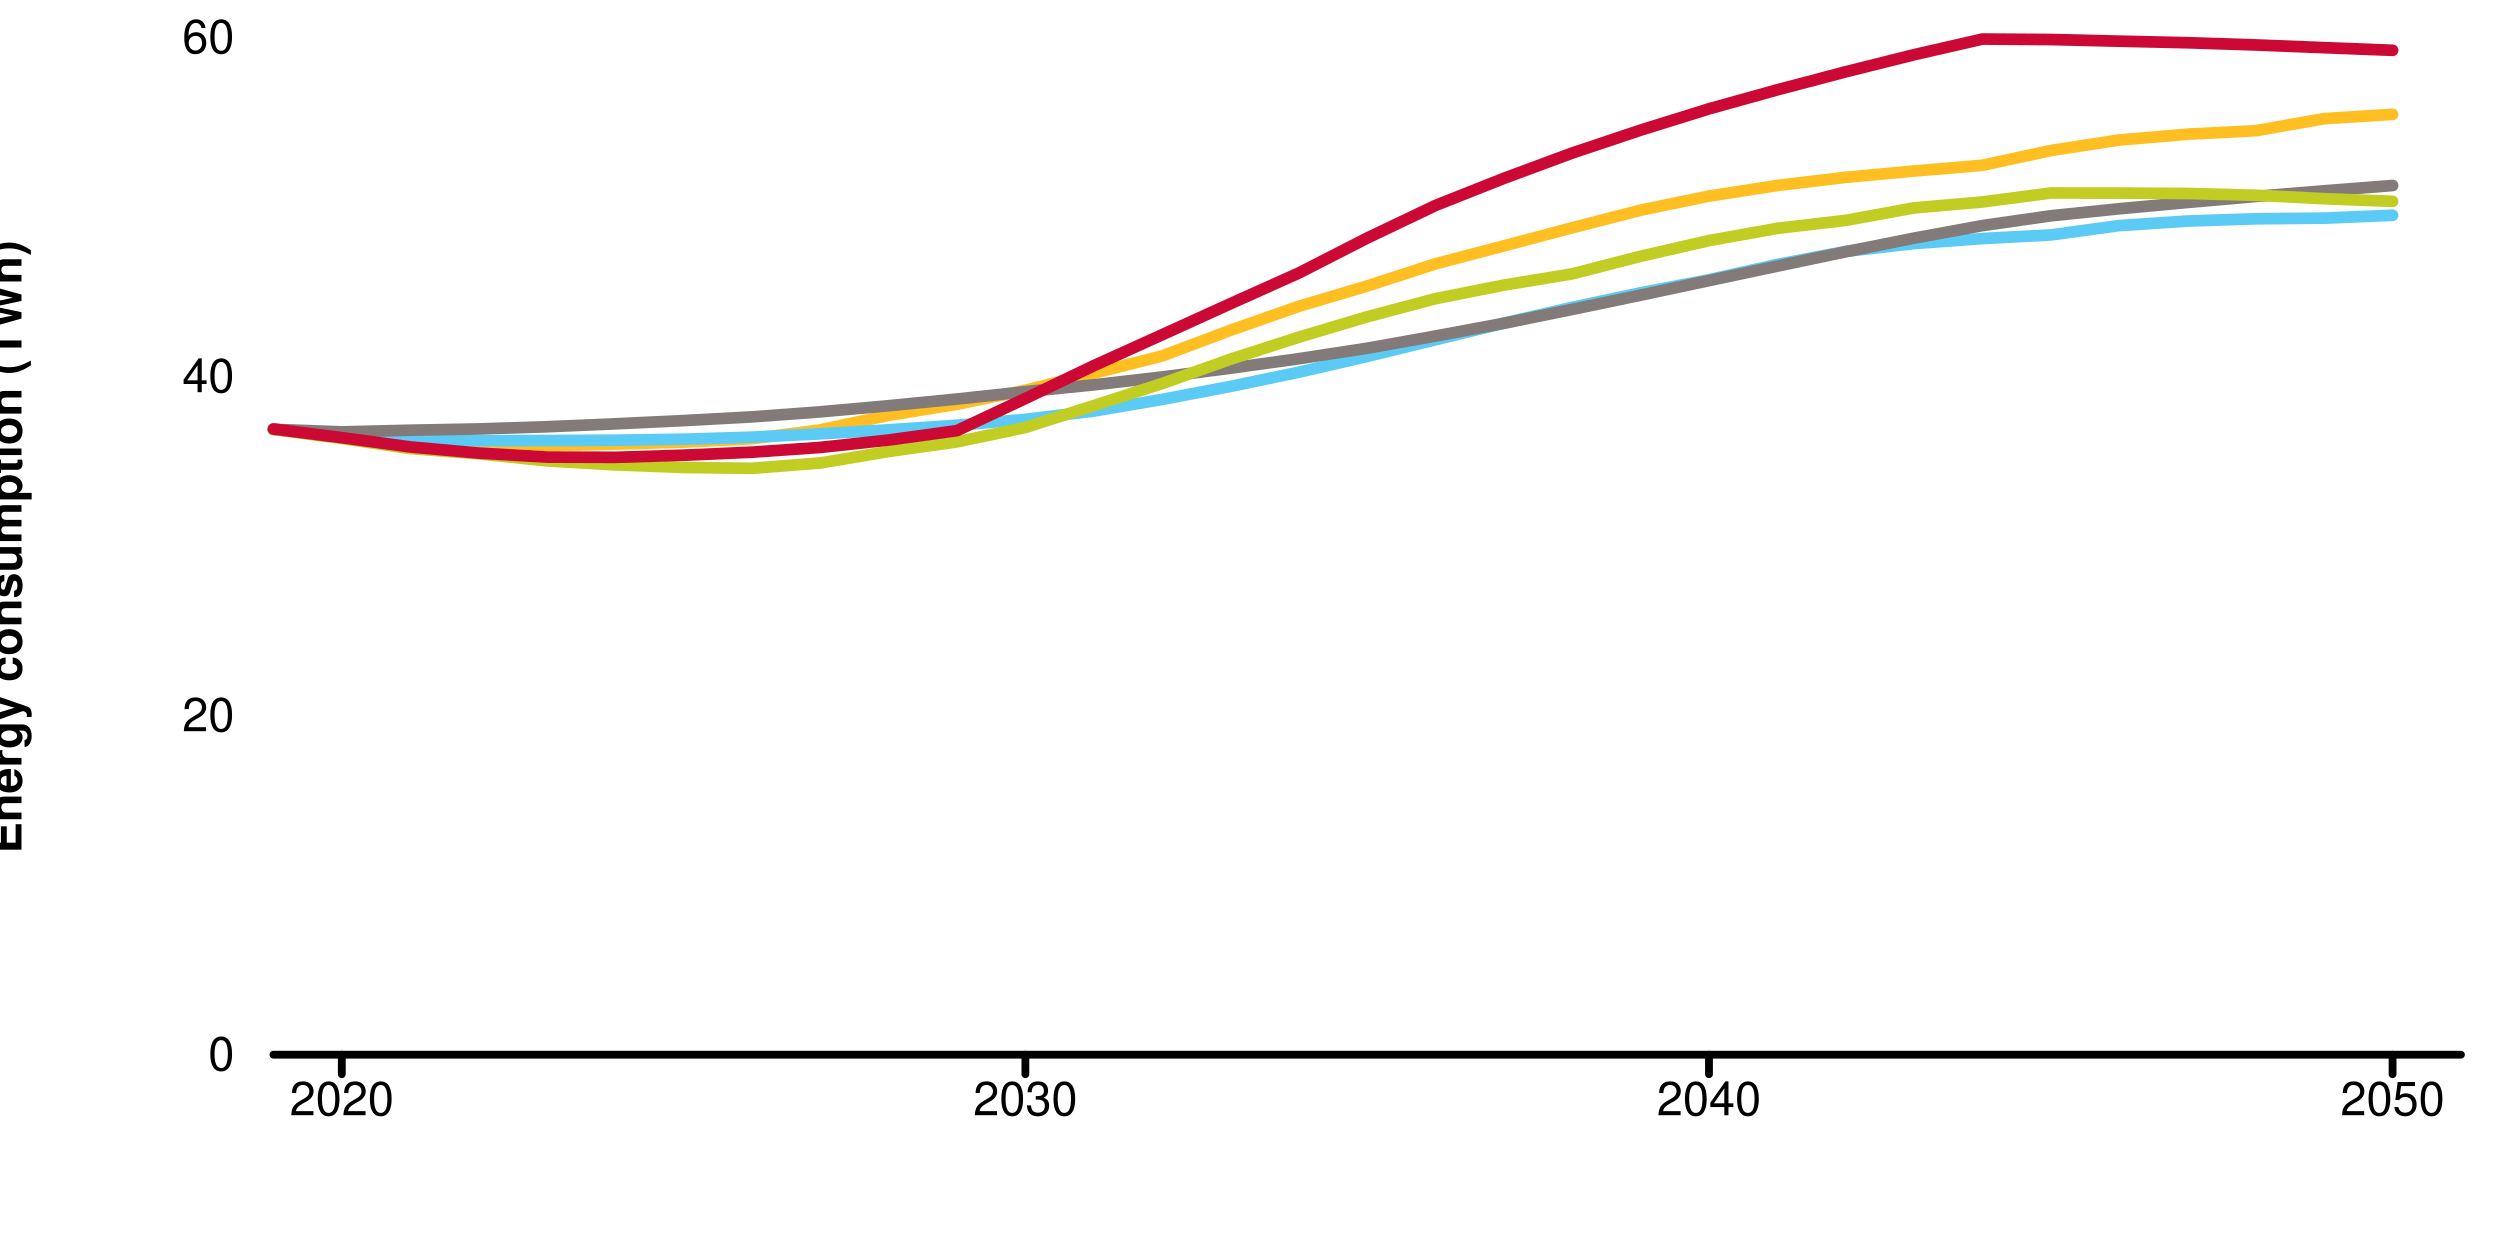
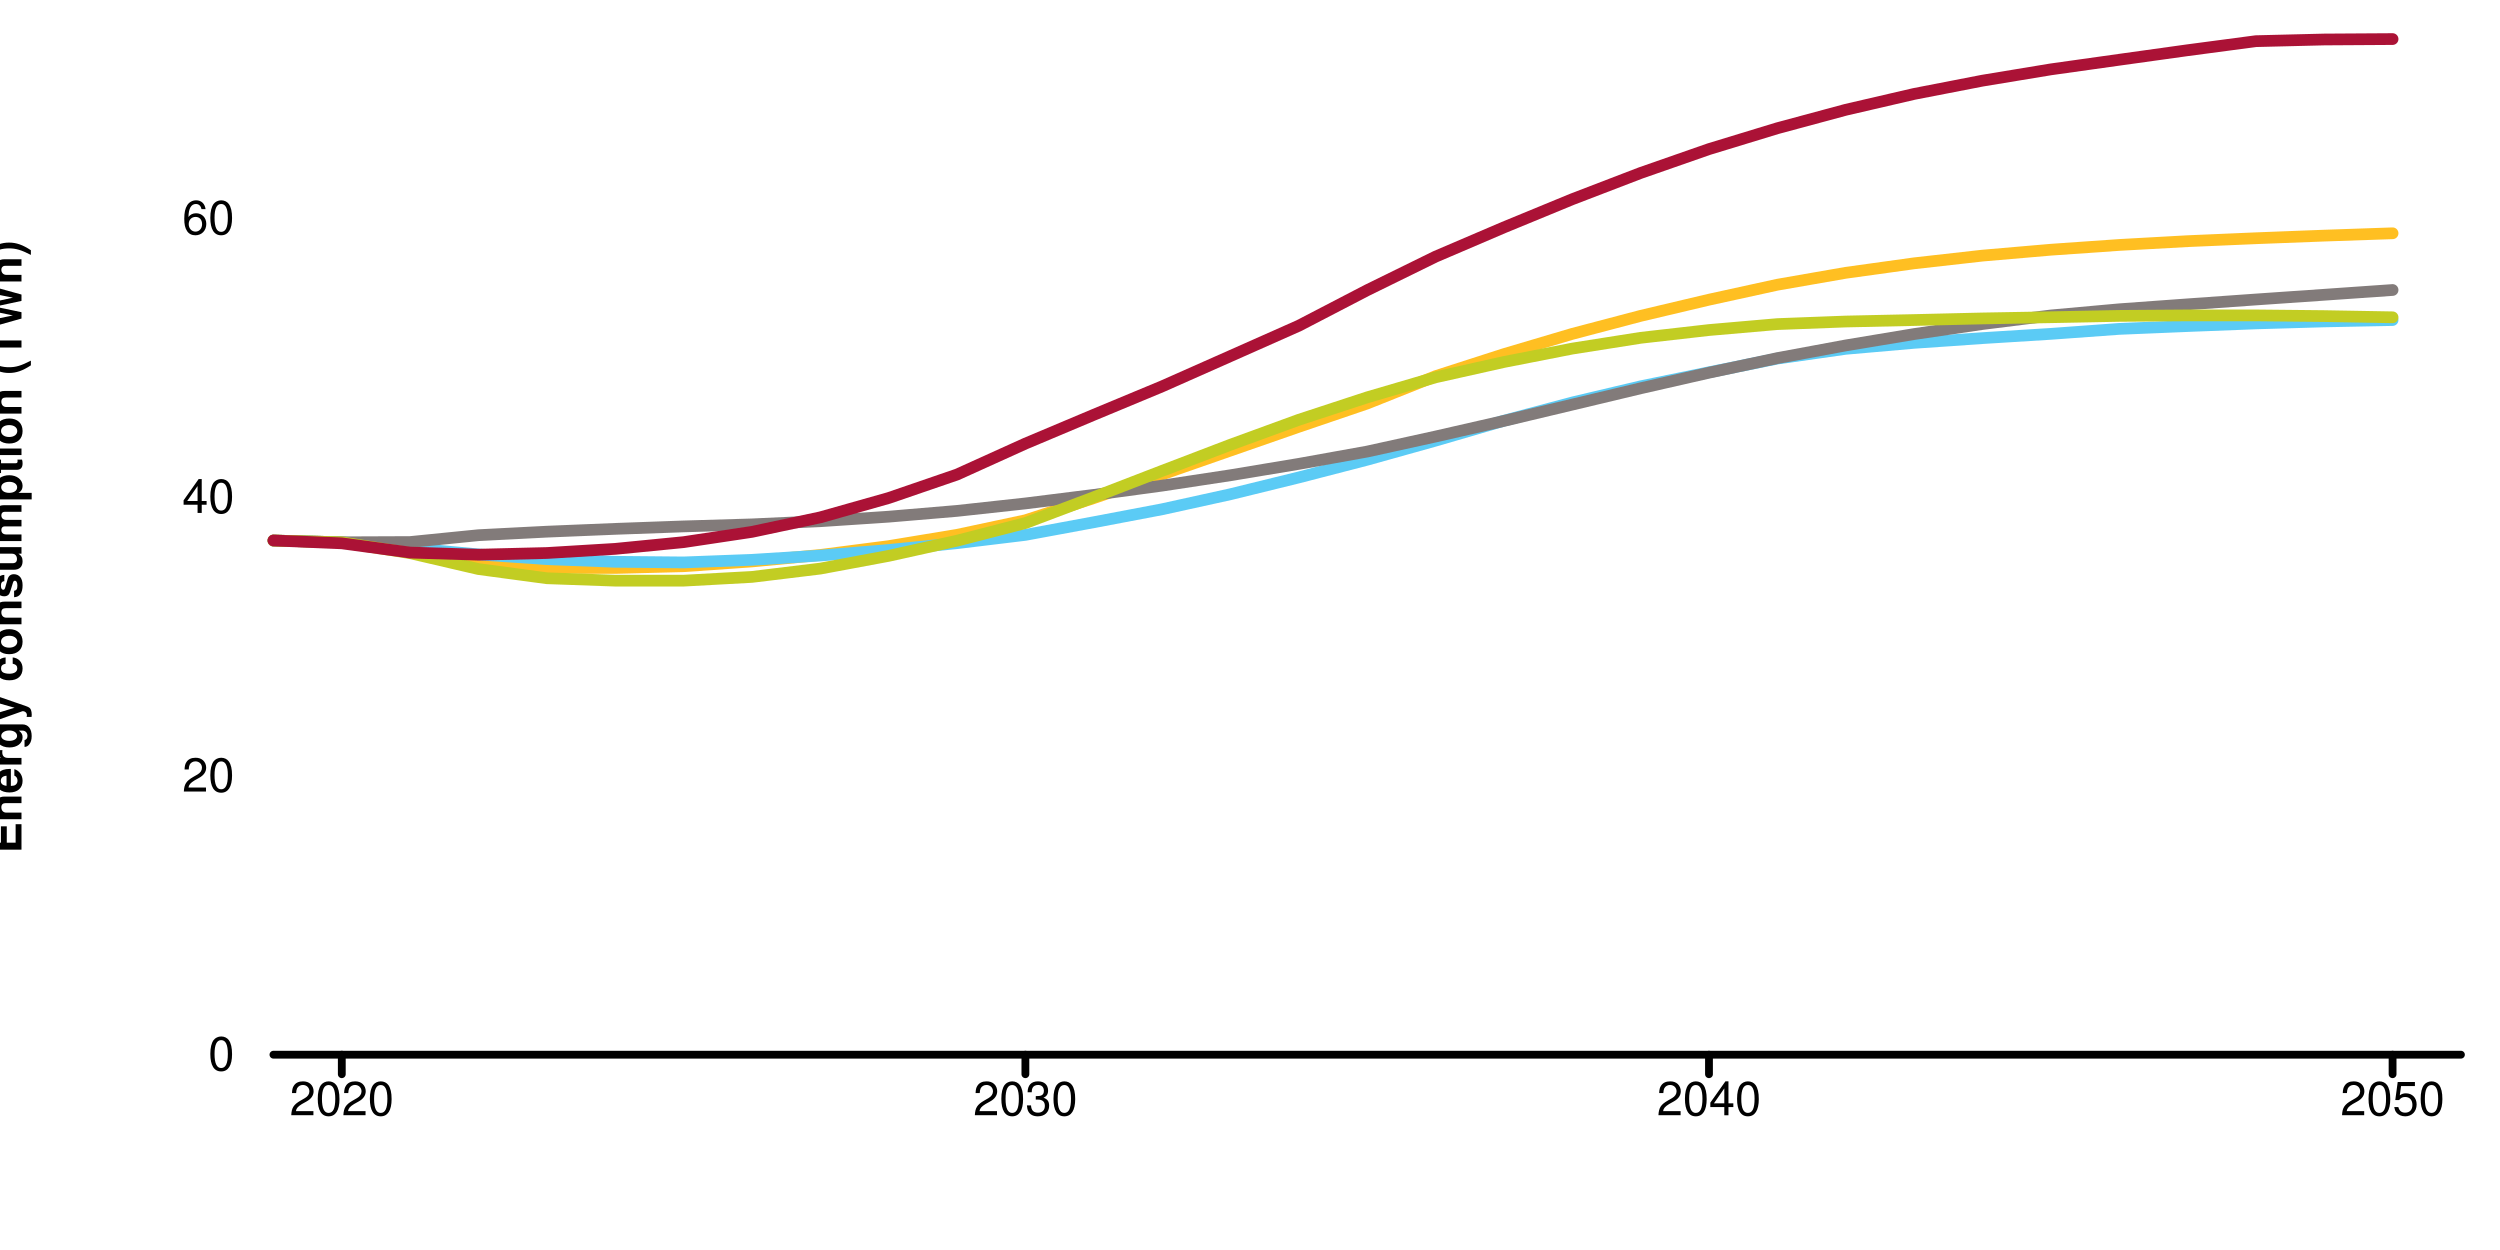
<svg xmlns="http://www.w3.org/2000/svg" width="640" height="320" viewBox="0 0 640 320" style="overflow:display" preserveAspectRatio="xMinYMin meet" overflow="visible">
  <defs>
    <style>
	.data-series path.line { fill-opacity: 0; }
	.data-series path.line.dotted { stroke-dasharray: 12 20 }
	.data-series circle { display: none; }
	.data-series:hover path.line, .data-series.on path.line { stroke-width: 5; }
	.data-series:hover circle, .data-series.on circle { display: inline; }
	.data-series circle:hover, .data-series circle.on { r: 6px!important; fill: black; }
	.grid { font-family: "Helvetica Neue",Helvetica,Arial,"Lucida Grande",sans-serif; }
	.grid line { stroke: rgb(0,0,0); stroke-width: 2; stroke-linecap: round; }
	.grid.grid-x text { text-anchor: middle; dominant-baseline: hanging; transform: translateY(10px); }
	.grid.grid-y text { text-anchor: end; dominant-baseline: middle; transform: translateX(-10px); }
	</style>
  </defs>
  <g class="grid grid-y">
    <line x1="70" y1="270" x2="630" y2="270" data-left="70" />
    <text x="70" y="270" text-anchor="end">0</text>
-     <text x="70" y="183.197" text-anchor="end">20</text>
-     <text x="70" y="96.395" text-anchor="end">40</text>
-     <text x="70" y="9.592" text-anchor="end">60</text>
+     <text x="70" y="198.649" text-anchor="end">20</text>
+     <text x="70" y="127.298" text-anchor="end">40</text>
+     <text x="70" y="55.947" text-anchor="end">60</text>
    <text style="text-anchor:middle;dominant-baseline:hanging;font-weight:bold;transform: translateY(140px) rotate(-90deg);">Energy consumption (TWh)</text>
  </g>
  <g class="grid grid-x">
    <line class="tick" x1="87.5" y1="270" x2="87.5" y2="275" />
    <text x="87.5" y="270" text-anchor="middle">2020</text>
    <line class="tick" x1="262.5" y1="270" x2="262.5" y2="275" />
    <text x="262.5" y="270" text-anchor="middle">2030</text>
    <line class="tick" x1="437.5" y1="270" x2="437.5" y2="275" />
    <text x="437.5" y="270" text-anchor="middle">2040</text>
    <line class="tick" x1="612.5" y1="270" x2="612.5" y2="275" />
    <text x="612.5" y="270" text-anchor="middle">2050</text>
    <text style="text-anchor:middle;dominant-baseline:hanging;font-weight:bold;transform: translateY(140px) rotate(-90deg);" />
  </g>
  <g data-scenario="consumer-transformation" class="data-series">
-     <path d="M 70.00,109.92L 87.50,111.58L 105.00,113.36L 122.50,114.40L 140.00,114.04L 157.50,113.68L 175.00,113.18L 192.50,112.31L 210.00,110.06L 227.50,106.31L 245.00,103.47L 262.50,99.89L 280.00,95.54L 297.50,91.12L 315.00,84.55L 332.50,78.41L 350.00,73.21L 367.50,67.53L 385.00,62.94L 402.50,58.30L 420.00,53.80L 437.50,50.19L 455.00,47.48L 472.50,45.39L 490.00,43.78L 507.50,42.31L 525.00,38.53L 542.50,35.84L 560.00,34.35L 577.50,33.46L 595.00,30.37L 612.50,29.28" id="Consumer transformation" class="line" stroke="#FFBF22" stroke-width="3" stroke-linecap="round" />
-     <circle cx="70.00" cy="109.92" data-y="36.883" data-x="2019" r="4" fill="#FFBF22" />
-     <circle cx="87.50" cy="111.58" data-y="36.501" data-x="2020" r="4" fill="#FFBF22" />
-     <circle cx="105.00" cy="113.36" data-y="36.091" data-x="2021" r="4" fill="#FFBF22" />
-     <circle cx="122.50" cy="114.40" data-y="35.852" data-x="2022" r="4" fill="#FFBF22" />
-     <circle cx="140.00" cy="114.04" data-y="35.934" data-x="2023" r="4" fill="#FFBF22" />
-     <circle cx="157.50" cy="113.68" data-y="36.018" data-x="2024" r="4" fill="#FFBF22" />
-     <circle cx="175.00" cy="113.18" data-y="36.132" data-x="2025" r="4" fill="#FFBF22" />
-     <circle cx="192.50" cy="112.31" data-y="36.334" data-x="2026" r="4" fill="#FFBF22" />
-     <circle cx="210.00" cy="110.06" data-y="36.852" data-x="2027" r="4" fill="#FFBF22" />
-     <circle cx="227.50" cy="106.31" data-y="37.715" data-x="2028" r="4" fill="#FFBF22" />
-     <circle cx="245.00" cy="103.47" data-y="38.369" data-x="2029" r="4" fill="#FFBF22" />
-     <circle cx="262.50" cy="99.89" data-y="39.194" data-x="2030" r="4" fill="#FFBF22" />
-     <circle cx="280.00" cy="95.54" data-y="40.198" data-x="2031" r="4" fill="#FFBF22" />
-     <circle cx="297.50" cy="91.12" data-y="41.216" data-x="2032" r="4" fill="#FFBF22" />
-     <circle cx="315.00" cy="84.55" data-y="42.729" data-x="2033" r="4" fill="#FFBF22" />
-     <circle cx="332.50" cy="78.41" data-y="44.144" data-x="2034" r="4" fill="#FFBF22" />
-     <circle cx="350.00" cy="73.21" data-y="45.342" data-x="2035" r="4" fill="#FFBF22" />
-     <circle cx="367.50" cy="67.53" data-y="46.651" data-x="2036" r="4" fill="#FFBF22" />
-     <circle cx="385.00" cy="62.94" data-y="47.708" data-x="2037" r="4" fill="#FFBF22" />
-     <circle cx="402.50" cy="58.30" data-y="48.777" data-x="2038" r="4" fill="#FFBF22" />
-     <circle cx="420.00" cy="53.80" data-y="49.815" data-x="2039" r="4" fill="#FFBF22" />
-     <circle cx="437.50" cy="50.19" data-y="50.647" data-x="2040" r="4" fill="#FFBF22" />
-     <circle cx="455.00" cy="47.48" data-y="51.271" data-x="2041" r="4" fill="#FFBF22" />
-     <circle cx="472.50" cy="45.39" data-y="51.753" data-x="2042" r="4" fill="#FFBF22" />
-     <circle cx="490.00" cy="43.78" data-y="52.122" data-x="2043" r="4" fill="#FFBF22" />
-     <circle cx="507.50" cy="42.31" data-y="52.461" data-x="2044" r="4" fill="#FFBF22" />
-     <circle cx="525.00" cy="38.53" data-y="53.333" data-x="2045" r="4" fill="#FFBF22" />
-     <circle cx="542.50" cy="35.84" data-y="53.953" data-x="2046" r="4" fill="#FFBF22" />
-     <circle cx="560.00" cy="34.35" data-y="54.296" data-x="2047" r="4" fill="#FFBF22" />
-     <circle cx="577.50" cy="33.46" data-y="54.501" data-x="2048" r="4" fill="#FFBF22" />
-     <circle cx="595.00" cy="30.37" data-y="55.213" data-x="2049" r="4" fill="#FFBF22" />
-     <circle cx="612.50" cy="29.28" data-y="55.463" data-x="2050" r="4" fill="#FFBF22" />
+     <path d="M 70.00,138.38L 87.50,138.83L 105.00,140.89L 122.50,144.02L 140.00,145.37L 157.50,145.40L 175.00,144.95L 192.50,143.73L 210.00,142.07L 227.50,139.81L 245.00,136.92L 262.50,133.19L 280.00,127.51L 297.50,121.44L 315.00,115.34L 332.50,109.25L 350.00,103.29L 367.50,96.30L 385.00,90.66L 402.50,85.47L 420.00,80.86L 437.50,76.72L 455.00,72.89L 472.50,69.84L 490.00,67.41L 507.50,65.44L 525.00,63.93L 542.50,62.71L 560.00,61.74L 577.50,60.99L 595.00,60.32L 612.50,59.72" id="Consumer transformation" class="line" stroke="#FFBF22" stroke-width="3" stroke-linecap="round" />
+     <circle cx="70.00" cy="138.38" data-y="36.894" data-x="2019" r="4" fill="#FFBF22" />
+     <circle cx="87.50" cy="138.83" data-y="36.768" data-x="2020" r="4" fill="#FFBF22" />
+     <circle cx="105.00" cy="140.89" data-y="36.189" data-x="2021" r="4" fill="#FFBF22" />
+     <circle cx="122.50" cy="144.02" data-y="35.314" data-x="2022" r="4" fill="#FFBF22" />
+     <circle cx="140.00" cy="145.37" data-y="34.934" data-x="2023" r="4" fill="#FFBF22" />
+     <circle cx="157.50" cy="145.40" data-y="34.926" data-x="2024" r="4" fill="#FFBF22" />
+     <circle cx="175.00" cy="144.95" data-y="35.053" data-x="2025" r="4" fill="#FFBF22" />
+     <circle cx="192.50" cy="143.73" data-y="35.393" data-x="2026" r="4" fill="#FFBF22" />
+     <circle cx="210.00" cy="142.07" data-y="35.859" data-x="2027" r="4" fill="#FFBF22" />
+     <circle cx="227.50" cy="139.81" data-y="36.493" data-x="2028" r="4" fill="#FFBF22" />
+     <circle cx="245.00" cy="136.92" data-y="37.304" data-x="2029" r="4" fill="#FFBF22" />
+     <circle cx="262.50" cy="133.19" data-y="38.349" data-x="2030" r="4" fill="#FFBF22" />
+     <circle cx="280.00" cy="127.51" data-y="39.941" data-x="2031" r="4" fill="#FFBF22" />
+     <circle cx="297.50" cy="121.44" data-y="41.642" data-x="2032" r="4" fill="#FFBF22" />
+     <circle cx="315.00" cy="115.34" data-y="43.351" data-x="2033" r="4" fill="#FFBF22" />
+     <circle cx="332.50" cy="109.25" data-y="45.060" data-x="2034" r="4" fill="#FFBF22" />
+     <circle cx="350.00" cy="103.29" data-y="46.730" data-x="2035" r="4" fill="#FFBF22" />
+     <circle cx="367.50" cy="96.30" data-y="48.688" data-x="2036" r="4" fill="#FFBF22" />
+     <circle cx="385.00" cy="90.66" data-y="50.270" data-x="2037" r="4" fill="#FFBF22" />
+     <circle cx="402.50" cy="85.47" data-y="51.724" data-x="2038" r="4" fill="#FFBF22" />
+     <circle cx="420.00" cy="80.86" data-y="53.018" data-x="2039" r="4" fill="#FFBF22" />
+     <circle cx="437.50" cy="76.72" data-y="54.177" data-x="2040" r="4" fill="#FFBF22" />
+     <circle cx="455.00" cy="72.89" data-y="55.252" data-x="2041" r="4" fill="#FFBF22" />
+     <circle cx="472.50" cy="69.84" data-y="56.105" data-x="2042" r="4" fill="#FFBF22" />
+     <circle cx="490.00" cy="67.41" data-y="56.786" data-x="2043" r="4" fill="#FFBF22" />
+     <circle cx="507.50" cy="65.44" data-y="57.338" data-x="2044" r="4" fill="#FFBF22" />
+     <circle cx="525.00" cy="63.93" data-y="57.762" data-x="2045" r="4" fill="#FFBF22" />
+     <circle cx="542.50" cy="62.71" data-y="58.105" data-x="2046" r="4" fill="#FFBF22" />
+     <circle cx="560.00" cy="61.74" data-y="58.375" data-x="2047" r="4" fill="#FFBF22" />
+     <circle cx="577.50" cy="60.99" data-y="58.585" data-x="2048" r="4" fill="#FFBF22" />
+     <circle cx="595.00" cy="60.32" data-y="58.773" data-x="2049" r="4" fill="#FFBF22" />
+     <circle cx="612.50" cy="59.72" data-y="58.941" data-x="2050" r="4" fill="#FFBF22" />
  </g>
  <g data-scenario="system-transformation" class="data-series">
-     <path d="M 70.00,109.92L 87.50,111.19L 105.00,112.20L 122.50,112.81L 140.00,112.78L 157.50,112.69L 175.00,112.44L 192.50,111.92L 210.00,111.06L 227.50,110.04L 245.00,108.86L 262.50,107.35L 280.00,105.23L 297.50,102.25L 315.00,98.92L 332.50,95.28L 350.00,91.24L 367.50,86.96L 385.00,82.72L 402.50,78.67L 420.00,74.96L 437.50,71.61L 455.00,67.69L 472.50,64.35L 490.00,62.35L 507.50,61.07L 525.00,60.14L 542.50,57.75L 560.00,56.59L 577.50,56.01L 595.00,55.84L 612.50,55.11" id="System transformation" class="line" stroke="#5BCBF5" stroke-width="3" stroke-linecap="round" />
-     <circle cx="70.00" cy="109.92" data-y="36.884" data-x="2019" r="4" fill="#5BCBF5" />
-     <circle cx="87.50" cy="111.19" data-y="36.591" data-x="2020" r="4" fill="#5BCBF5" />
-     <circle cx="105.00" cy="112.20" data-y="36.358" data-x="2021" r="4" fill="#5BCBF5" />
-     <circle cx="122.50" cy="112.81" data-y="36.217" data-x="2022" r="4" fill="#5BCBF5" />
-     <circle cx="140.00" cy="112.78" data-y="36.224" data-x="2023" r="4" fill="#5BCBF5" />
-     <circle cx="157.50" cy="112.69" data-y="36.246" data-x="2024" r="4" fill="#5BCBF5" />
-     <circle cx="175.00" cy="112.44" data-y="36.302" data-x="2025" r="4" fill="#5BCBF5" />
-     <circle cx="192.50" cy="111.92" data-y="36.423" data-x="2026" r="4" fill="#5BCBF5" />
-     <circle cx="210.00" cy="111.06" data-y="36.620" data-x="2027" r="4" fill="#5BCBF5" />
-     <circle cx="227.50" cy="110.04" data-y="36.857" data-x="2028" r="4" fill="#5BCBF5" />
-     <circle cx="245.00" cy="108.86" data-y="37.128" data-x="2029" r="4" fill="#5BCBF5" />
-     <circle cx="262.50" cy="107.35" data-y="37.476" data-x="2030" r="4" fill="#5BCBF5" />
-     <circle cx="280.00" cy="105.23" data-y="37.964" data-x="2031" r="4" fill="#5BCBF5" />
-     <circle cx="297.50" cy="102.25" data-y="38.650" data-x="2032" r="4" fill="#5BCBF5" />
-     <circle cx="315.00" cy="98.92" data-y="39.418" data-x="2033" r="4" fill="#5BCBF5" />
-     <circle cx="332.50" cy="95.28" data-y="40.257" data-x="2034" r="4" fill="#5BCBF5" />
-     <circle cx="350.00" cy="91.24" data-y="41.188" data-x="2035" r="4" fill="#5BCBF5" />
-     <circle cx="367.50" cy="86.96" data-y="42.174" data-x="2036" r="4" fill="#5BCBF5" />
-     <circle cx="385.00" cy="82.72" data-y="43.150" data-x="2037" r="4" fill="#5BCBF5" />
-     <circle cx="402.50" cy="78.67" data-y="44.083" data-x="2038" r="4" fill="#5BCBF5" />
-     <circle cx="420.00" cy="74.96" data-y="44.939" data-x="2039" r="4" fill="#5BCBF5" />
-     <circle cx="437.50" cy="71.61" data-y="45.710" data-x="2040" r="4" fill="#5BCBF5" />
-     <circle cx="455.00" cy="67.69" data-y="46.614" data-x="2041" r="4" fill="#5BCBF5" />
-     <circle cx="472.50" cy="64.35" data-y="47.383" data-x="2042" r="4" fill="#5BCBF5" />
-     <circle cx="490.00" cy="62.35" data-y="47.844" data-x="2043" r="4" fill="#5BCBF5" />
-     <circle cx="507.50" cy="61.07" data-y="48.140" data-x="2044" r="4" fill="#5BCBF5" />
-     <circle cx="525.00" cy="60.14" data-y="48.353" data-x="2045" r="4" fill="#5BCBF5" />
-     <circle cx="542.50" cy="57.75" data-y="48.905" data-x="2046" r="4" fill="#5BCBF5" />
-     <circle cx="560.00" cy="56.59" data-y="49.172" data-x="2047" r="4" fill="#5BCBF5" />
-     <circle cx="577.50" cy="56.01" data-y="49.304" data-x="2048" r="4" fill="#5BCBF5" />
-     <circle cx="595.00" cy="55.84" data-y="49.345" data-x="2049" r="4" fill="#5BCBF5" />
-     <circle cx="612.50" cy="55.11" data-y="49.512" data-x="2050" r="4" fill="#5BCBF5" />
+     <path d="M 70.00,138.38L 87.50,138.83L 105.00,140.33L 122.50,141.93L 140.00,143.14L 157.50,143.82L 175.00,143.98L 192.50,143.32L 210.00,142.22L 227.50,140.80L 245.00,139.05L 262.50,136.93L 280.00,133.69L 297.50,130.37L 315.00,126.52L 332.50,122.22L 350.00,117.69L 367.50,112.80L 385.00,107.70L 402.50,103.04L 420.00,98.90L 437.50,95.30L 455.00,91.79L 472.50,89.30L 490.00,87.77L 507.50,86.56L 525.00,85.47L 542.50,84.20L 560.00,83.47L 577.50,82.79L 595.00,82.28L 612.50,81.93" id="System transformation" class="line" stroke="#5BCBF5" stroke-width="3" stroke-linecap="round" />
+     <circle cx="70.00" cy="138.38" data-y="36.894" data-x="2019" r="4" fill="#5BCBF5" />
+     <circle cx="87.50" cy="138.83" data-y="36.768" data-x="2020" r="4" fill="#5BCBF5" />
+     <circle cx="105.00" cy="140.33" data-y="36.347" data-x="2021" r="4" fill="#5BCBF5" />
+     <circle cx="122.50" cy="141.93" data-y="35.899" data-x="2022" r="4" fill="#5BCBF5" />
+     <circle cx="140.00" cy="143.14" data-y="35.560" data-x="2023" r="4" fill="#5BCBF5" />
+     <circle cx="157.50" cy="143.82" data-y="35.370" data-x="2024" r="4" fill="#5BCBF5" />
+     <circle cx="175.00" cy="143.98" data-y="35.323" data-x="2025" r="4" fill="#5BCBF5" />
+     <circle cx="192.50" cy="143.32" data-y="35.510" data-x="2026" r="4" fill="#5BCBF5" />
+     <circle cx="210.00" cy="142.22" data-y="35.818" data-x="2027" r="4" fill="#5BCBF5" />
+     <circle cx="227.50" cy="140.80" data-y="36.215" data-x="2028" r="4" fill="#5BCBF5" />
+     <circle cx="245.00" cy="139.05" data-y="36.706" data-x="2029" r="4" fill="#5BCBF5" />
+     <circle cx="262.50" cy="136.93" data-y="37.301" data-x="2030" r="4" fill="#5BCBF5" />
+     <circle cx="280.00" cy="133.69" data-y="38.208" data-x="2031" r="4" fill="#5BCBF5" />
+     <circle cx="297.50" cy="130.37" data-y="39.138" data-x="2032" r="4" fill="#5BCBF5" />
+     <circle cx="315.00" cy="126.52" data-y="40.219" data-x="2033" r="4" fill="#5BCBF5" />
+     <circle cx="332.50" cy="122.22" data-y="41.422" data-x="2034" r="4" fill="#5BCBF5" />
+     <circle cx="350.00" cy="117.69" data-y="42.694" data-x="2035" r="4" fill="#5BCBF5" />
+     <circle cx="367.50" cy="112.80" data-y="44.064" data-x="2036" r="4" fill="#5BCBF5" />
+     <circle cx="385.00" cy="107.70" data-y="45.492" data-x="2037" r="4" fill="#5BCBF5" />
+     <circle cx="402.50" cy="103.04" data-y="46.799" data-x="2038" r="4" fill="#5BCBF5" />
+     <circle cx="420.00" cy="98.90" data-y="47.960" data-x="2039" r="4" fill="#5BCBF5" />
+     <circle cx="437.50" cy="95.30" data-y="48.970" data-x="2040" r="4" fill="#5BCBF5" />
+     <circle cx="455.00" cy="91.79" data-y="49.954" data-x="2041" r="4" fill="#5BCBF5" />
+     <circle cx="472.50" cy="89.30" data-y="50.650" data-x="2042" r="4" fill="#5BCBF5" />
+     <circle cx="490.00" cy="87.77" data-y="51.081" data-x="2043" r="4" fill="#5BCBF5" />
+     <circle cx="507.50" cy="86.56" data-y="51.419" data-x="2044" r="4" fill="#5BCBF5" />
+     <circle cx="525.00" cy="85.47" data-y="51.725" data-x="2045" r="4" fill="#5BCBF5" />
+     <circle cx="542.50" cy="84.20" data-y="52.080" data-x="2046" r="4" fill="#5BCBF5" />
+     <circle cx="560.00" cy="83.47" data-y="52.284" data-x="2047" r="4" fill="#5BCBF5" />
+     <circle cx="577.50" cy="82.79" data-y="52.477" data-x="2048" r="4" fill="#5BCBF5" />
+     <circle cx="595.00" cy="82.28" data-y="52.619" data-x="2049" r="4" fill="#5BCBF5" />
+     <circle cx="612.50" cy="81.93" data-y="52.716" data-x="2050" r="4" fill="#5BCBF5" />
  </g>
  <g data-scenario="steady-progression" class="data-series">
-     <path d="M 70.00,109.91L 87.50,110.56L 105.00,110.14L 122.50,109.81L 140.00,109.25L 157.50,108.50L 175.00,107.67L 192.50,106.72L 210.00,105.43L 227.50,103.86L 245.00,102.15L 262.50,100.27L 280.00,98.52L 297.50,96.51L 315.00,94.25L 332.50,91.83L 350.00,89.15L 367.50,86.02L 385.00,82.76L 402.50,79.20L 420.00,75.56L 437.50,71.83L 455.00,68.12L 472.50,64.45L 490.00,60.96L 507.50,57.75L 525.00,55.24L 542.50,53.44L 560.00,51.83L 577.50,50.28L 595.00,48.85L 612.50,47.49" id="Steady progression" class="line" stroke="#827B7A" stroke-width="3" stroke-linecap="round" />
-     <circle cx="70.00" cy="109.91" data-y="36.885" data-x="2019" r="4" fill="#827B7A" />
-     <circle cx="87.50" cy="110.56" data-y="36.737" data-x="2020" r="4" fill="#827B7A" />
-     <circle cx="105.00" cy="110.14" data-y="36.833" data-x="2021" r="4" fill="#827B7A" />
-     <circle cx="122.50" cy="109.81" data-y="36.908" data-x="2022" r="4" fill="#827B7A" />
-     <circle cx="140.00" cy="109.25" data-y="37.038" data-x="2023" r="4" fill="#827B7A" />
-     <circle cx="157.50" cy="108.50" data-y="37.211" data-x="2024" r="4" fill="#827B7A" />
-     <circle cx="175.00" cy="107.67" data-y="37.401" data-x="2025" r="4" fill="#827B7A" />
-     <circle cx="192.50" cy="106.72" data-y="37.622" data-x="2026" r="4" fill="#827B7A" />
-     <circle cx="210.00" cy="105.43" data-y="37.918" data-x="2027" r="4" fill="#827B7A" />
-     <circle cx="227.50" cy="103.86" data-y="38.279" data-x="2028" r="4" fill="#827B7A" />
-     <circle cx="245.00" cy="102.15" data-y="38.675" data-x="2029" r="4" fill="#827B7A" />
-     <circle cx="262.50" cy="100.27" data-y="39.106" data-x="2030" r="4" fill="#827B7A" />
-     <circle cx="280.00" cy="98.52" data-y="39.510" data-x="2031" r="4" fill="#827B7A" />
-     <circle cx="297.50" cy="96.51" data-y="39.973" data-x="2032" r="4" fill="#827B7A" />
-     <circle cx="315.00" cy="94.25" data-y="40.495" data-x="2033" r="4" fill="#827B7A" />
-     <circle cx="332.50" cy="91.83" data-y="41.051" data-x="2034" r="4" fill="#827B7A" />
-     <circle cx="350.00" cy="89.15" data-y="41.669" data-x="2035" r="4" fill="#827B7A" />
-     <circle cx="367.50" cy="86.02" data-y="42.390" data-x="2036" r="4" fill="#827B7A" />
-     <circle cx="385.00" cy="82.76" data-y="43.141" data-x="2037" r="4" fill="#827B7A" />
-     <circle cx="402.50" cy="79.20" data-y="43.962" data-x="2038" r="4" fill="#827B7A" />
-     <circle cx="420.00" cy="75.56" data-y="44.801" data-x="2039" r="4" fill="#827B7A" />
-     <circle cx="437.50" cy="71.83" data-y="45.659" data-x="2040" r="4" fill="#827B7A" />
-     <circle cx="455.00" cy="68.12" data-y="46.514" data-x="2041" r="4" fill="#827B7A" />
-     <circle cx="472.50" cy="64.45" data-y="47.361" data-x="2042" r="4" fill="#827B7A" />
-     <circle cx="490.00" cy="60.96" data-y="48.164" data-x="2043" r="4" fill="#827B7A" />
-     <circle cx="507.50" cy="57.75" data-y="48.904" data-x="2044" r="4" fill="#827B7A" />
-     <circle cx="525.00" cy="55.24" data-y="49.482" data-x="2045" r="4" fill="#827B7A" />
-     <circle cx="542.50" cy="53.44" data-y="49.896" data-x="2046" r="4" fill="#827B7A" />
-     <circle cx="560.00" cy="51.83" data-y="50.267" data-x="2047" r="4" fill="#827B7A" />
-     <circle cx="577.50" cy="50.28" data-y="50.625" data-x="2048" r="4" fill="#827B7A" />
-     <circle cx="595.00" cy="48.85" data-y="50.955" data-x="2049" r="4" fill="#827B7A" />
-     <circle cx="612.50" cy="47.49" data-y="51.269" data-x="2050" r="4" fill="#827B7A" />
+     <path d="M 70.00,138.38L 87.50,138.83L 105.00,138.76L 122.50,137.01L 140.00,136.11L 157.50,135.39L 175.00,134.76L 192.50,134.24L 210.00,133.43L 227.50,132.27L 245.00,130.79L 262.50,128.88L 280.00,126.69L 297.50,124.32L 315.00,121.66L 332.50,118.75L 350.00,115.60L 367.50,111.75L 385.00,107.75L 402.50,103.58L 420.00,99.40L 437.50,95.41L 455.00,91.68L 472.50,88.43L 490.00,85.52L 507.50,82.95L 525.00,80.76L 542.50,79.18L 560.00,77.91L 577.50,76.67L 595.00,75.46L 612.50,74.24" id="Steady progression" class="line" stroke="#827B7A" stroke-width="3" stroke-linecap="round" />
+     <circle cx="70.00" cy="138.38" data-y="36.894" data-x="2019" r="4" fill="#827B7A" />
+     <circle cx="87.50" cy="138.83" data-y="36.768" data-x="2020" r="4" fill="#827B7A" />
+     <circle cx="105.00" cy="138.76" data-y="36.788" data-x="2021" r="4" fill="#827B7A" />
+     <circle cx="122.50" cy="137.01" data-y="37.279" data-x="2022" r="4" fill="#827B7A" />
+     <circle cx="140.00" cy="136.11" data-y="37.531" data-x="2023" r="4" fill="#827B7A" />
+     <circle cx="157.50" cy="135.39" data-y="37.732" data-x="2024" r="4" fill="#827B7A" />
+     <circle cx="175.00" cy="134.76" data-y="37.908" data-x="2025" r="4" fill="#827B7A" />
+     <circle cx="192.50" cy="134.24" data-y="38.053" data-x="2026" r="4" fill="#827B7A" />
+     <circle cx="210.00" cy="133.43" data-y="38.280" data-x="2027" r="4" fill="#827B7A" />
+     <circle cx="227.50" cy="132.27" data-y="38.606" data-x="2028" r="4" fill="#827B7A" />
+     <circle cx="245.00" cy="130.79" data-y="39.020" data-x="2029" r="4" fill="#827B7A" />
+     <circle cx="262.50" cy="128.88" data-y="39.556" data-x="2030" r="4" fill="#827B7A" />
+     <circle cx="280.00" cy="126.69" data-y="40.169" data-x="2031" r="4" fill="#827B7A" />
+     <circle cx="297.50" cy="124.32" data-y="40.835" data-x="2032" r="4" fill="#827B7A" />
+     <circle cx="315.00" cy="121.66" data-y="41.580" data-x="2033" r="4" fill="#827B7A" />
+     <circle cx="332.50" cy="118.75" data-y="42.397" data-x="2034" r="4" fill="#827B7A" />
+     <circle cx="350.00" cy="115.60" data-y="43.280" data-x="2035" r="4" fill="#827B7A" />
+     <circle cx="367.50" cy="111.75" data-y="44.359" data-x="2036" r="4" fill="#827B7A" />
+     <circle cx="385.00" cy="107.75" data-y="45.478" data-x="2037" r="4" fill="#827B7A" />
+     <circle cx="402.50" cy="103.58" data-y="46.647" data-x="2038" r="4" fill="#827B7A" />
+     <circle cx="420.00" cy="99.40" data-y="47.819" data-x="2039" r="4" fill="#827B7A" />
+     <circle cx="437.50" cy="95.41" data-y="48.937" data-x="2040" r="4" fill="#827B7A" />
+     <circle cx="455.00" cy="91.68" data-y="49.985" data-x="2041" r="4" fill="#827B7A" />
+     <circle cx="472.50" cy="88.43" data-y="50.894" data-x="2042" r="4" fill="#827B7A" />
+     <circle cx="490.00" cy="85.52" data-y="51.710" data-x="2043" r="4" fill="#827B7A" />
+     <circle cx="507.50" cy="82.95" data-y="52.432" data-x="2044" r="4" fill="#827B7A" />
+     <circle cx="525.00" cy="80.76" data-y="53.046" data-x="2045" r="4" fill="#827B7A" />
+     <circle cx="542.50" cy="79.18" data-y="53.488" data-x="2046" r="4" fill="#827B7A" />
+     <circle cx="560.00" cy="77.91" data-y="53.844" data-x="2047" r="4" fill="#827B7A" />
+     <circle cx="577.50" cy="76.67" data-y="54.190" data-x="2048" r="4" fill="#827B7A" />
+     <circle cx="595.00" cy="75.46" data-y="54.530" data-x="2049" r="4" fill="#827B7A" />
+     <circle cx="612.50" cy="74.24" data-y="54.871" data-x="2050" r="4" fill="#827B7A" />
  </g>
  <g data-scenario="leading-the-way" class="data-series">
-     <path d="M 70.00,109.92L 87.50,112.26L 105.00,114.83L 122.50,116.18L 140.00,117.98L 157.50,119.01L 175.00,119.67L 192.50,119.89L 210.00,118.52L 227.50,115.58L 245.00,113.12L 262.50,109.44L 280.00,103.83L 297.50,98.19L 315.00,91.95L 332.50,86.31L 350.00,81.09L 367.50,76.45L 385.00,72.98L 402.50,70.10L 420.00,65.60L 437.50,61.59L 455.00,58.45L 472.50,56.41L 490.00,53.22L 507.50,51.70L 525.00,49.41L 542.50,49.43L 560.00,49.53L 577.50,49.99L 595.00,50.87L 612.50,51.55" id="Leading the way" class="line" stroke="#C2CD23" stroke-width="3" stroke-linecap="round" />
-     <circle cx="70.00" cy="109.92" data-y="36.883" data-x="2019" r="4" fill="#C2CD23" />
-     <circle cx="87.50" cy="112.26" data-y="36.345" data-x="2020" r="4" fill="#C2CD23" />
-     <circle cx="105.00" cy="114.83" data-y="35.753" data-x="2021" r="4" fill="#C2CD23" />
-     <circle cx="122.50" cy="116.18" data-y="35.442" data-x="2022" r="4" fill="#C2CD23" />
-     <circle cx="140.00" cy="117.98" data-y="35.026" data-x="2023" r="4" fill="#C2CD23" />
-     <circle cx="157.50" cy="119.01" data-y="34.790" data-x="2024" r="4" fill="#C2CD23" />
-     <circle cx="175.00" cy="119.67" data-y="34.637" data-x="2025" r="4" fill="#C2CD23" />
-     <circle cx="192.50" cy="119.89" data-y="34.587" data-x="2026" r="4" fill="#C2CD23" />
-     <circle cx="210.00" cy="118.52" data-y="34.902" data-x="2027" r="4" fill="#C2CD23" />
-     <circle cx="227.50" cy="115.58" data-y="35.580" data-x="2028" r="4" fill="#C2CD23" />
-     <circle cx="245.00" cy="113.12" data-y="36.147" data-x="2029" r="4" fill="#C2CD23" />
-     <circle cx="262.50" cy="109.44" data-y="36.995" data-x="2030" r="4" fill="#C2CD23" />
-     <circle cx="280.00" cy="103.83" data-y="38.286" data-x="2031" r="4" fill="#C2CD23" />
-     <circle cx="297.50" cy="98.19" data-y="39.587" data-x="2032" r="4" fill="#C2CD23" />
-     <circle cx="315.00" cy="91.95" data-y="41.025" data-x="2033" r="4" fill="#C2CD23" />
-     <circle cx="332.50" cy="86.31" data-y="42.323" data-x="2034" r="4" fill="#C2CD23" />
-     <circle cx="350.00" cy="81.09" data-y="43.526" data-x="2035" r="4" fill="#C2CD23" />
-     <circle cx="367.50" cy="76.45" data-y="44.596" data-x="2036" r="4" fill="#C2CD23" />
-     <circle cx="385.00" cy="72.98" data-y="45.394" data-x="2037" r="4" fill="#C2CD23" />
-     <circle cx="402.50" cy="70.10" data-y="46.059" data-x="2038" r="4" fill="#C2CD23" />
-     <circle cx="420.00" cy="65.60" data-y="47.096" data-x="2039" r="4" fill="#C2CD23" />
-     <circle cx="437.50" cy="61.59" data-y="48.020" data-x="2040" r="4" fill="#C2CD23" />
-     <circle cx="455.00" cy="58.45" data-y="48.743" data-x="2041" r="4" fill="#C2CD23" />
-     <circle cx="472.50" cy="56.41" data-y="49.212" data-x="2042" r="4" fill="#C2CD23" />
-     <circle cx="490.00" cy="53.22" data-y="49.947" data-x="2043" r="4" fill="#C2CD23" />
-     <circle cx="507.50" cy="51.70" data-y="50.298" data-x="2044" r="4" fill="#C2CD23" />
-     <circle cx="525.00" cy="49.41" data-y="50.826" data-x="2045" r="4" fill="#C2CD23" />
-     <circle cx="542.50" cy="49.43" data-y="50.822" data-x="2046" r="4" fill="#C2CD23" />
-     <circle cx="560.00" cy="49.53" data-y="50.798" data-x="2047" r="4" fill="#C2CD23" />
-     <circle cx="577.50" cy="49.99" data-y="50.692" data-x="2048" r="4" fill="#C2CD23" />
-     <circle cx="595.00" cy="50.87" data-y="50.489" data-x="2049" r="4" fill="#C2CD23" />
-     <circle cx="612.50" cy="51.55" data-y="50.332" data-x="2050" r="4" fill="#C2CD23" />
-   </g>
-   <g data-scenario="net-zero-early" class="data-series">
-     <path d="M 70.00,109.83L 87.50,112.04L 105.00,114.41L 122.50,115.99L 140.00,117.02L 157.50,117.08L 175.00,116.53L 192.50,115.76L 210.00,114.54L 227.50,112.65L 245.00,110.24L 262.50,102.01L 280.00,93.62L 297.50,85.70L 315.00,77.74L 332.50,69.89L 350.00,60.94L 367.50,52.59L 385.00,45.65L 402.50,39.17L 420.00,33.31L 437.50,27.86L 455.00,22.99L 472.50,18.38L 490.00,14.01L 507.50,10.00L 525.00,10.12L 542.50,10.54L 560.00,10.94L 577.50,11.51L 595.00,12.20L 612.50,12.88" id="Net Zero Early" class="line" stroke="#cc0935" stroke-width="3" stroke-linecap="round" />
-     <circle cx="70.00" cy="109.83" data-y="36.904" data-x="2019" r="4" fill="#cc0935" />
-     <circle cx="87.50" cy="112.04" data-y="36.396" data-x="2020" r="4" fill="#cc0935" />
-     <circle cx="105.00" cy="114.41" data-y="35.848" data-x="2021" r="4" fill="#cc0935" />
-     <circle cx="122.50" cy="115.99" data-y="35.484" data-x="2022" r="4" fill="#cc0935" />
-     <circle cx="140.00" cy="117.02" data-y="35.248" data-x="2023" r="4" fill="#cc0935" />
-     <circle cx="157.50" cy="117.08" data-y="35.235" data-x="2024" r="4" fill="#cc0935" />
-     <circle cx="175.00" cy="116.53" data-y="35.361" data-x="2025" r="4" fill="#cc0935" />
-     <circle cx="192.50" cy="115.76" data-y="35.539" data-x="2026" r="4" fill="#cc0935" />
-     <circle cx="210.00" cy="114.54" data-y="35.820" data-x="2027" r="4" fill="#cc0935" />
-     <circle cx="227.50" cy="112.65" data-y="36.255" data-x="2028" r="4" fill="#cc0935" />
-     <circle cx="245.00" cy="110.24" data-y="36.809" data-x="2029" r="4" fill="#cc0935" />
-     <circle cx="262.50" cy="102.01" data-y="38.707" data-x="2030" r="4" fill="#cc0935" />
-     <circle cx="280.00" cy="93.62" data-y="40.640" data-x="2031" r="4" fill="#cc0935" />
-     <circle cx="297.50" cy="85.70" data-y="42.464" data-x="2032" r="4" fill="#cc0935" />
-     <circle cx="315.00" cy="77.74" data-y="44.298" data-x="2033" r="4" fill="#cc0935" />
-     <circle cx="332.50" cy="69.89" data-y="46.107" data-x="2034" r="4" fill="#cc0935" />
-     <circle cx="350.00" cy="60.94" data-y="48.169" data-x="2035" r="4" fill="#cc0935" />
-     <circle cx="367.50" cy="52.59" data-y="50.092" data-x="2036" r="4" fill="#cc0935" />
-     <circle cx="385.00" cy="45.65" data-y="51.693" data-x="2037" r="4" fill="#cc0935" />
-     <circle cx="402.50" cy="39.17" data-y="53.185" data-x="2038" r="4" fill="#cc0935" />
-     <circle cx="420.00" cy="33.31" data-y="54.535" data-x="2039" r="4" fill="#cc0935" />
-     <circle cx="437.50" cy="27.86" data-y="55.791" data-x="2040" r="4" fill="#cc0935" />
-     <circle cx="455.00" cy="22.99" data-y="56.912" data-x="2041" r="4" fill="#cc0935" />
-     <circle cx="472.50" cy="18.38" data-y="57.976" data-x="2042" r="4" fill="#cc0935" />
-     <circle cx="490.00" cy="14.01" data-y="58.982" data-x="2043" r="4" fill="#cc0935" />
-     <circle cx="507.50" cy="10.00" data-y="59.906" data-x="2044" r="4" fill="#cc0935" />
-     <circle cx="525.00" cy="10.12" data-y="59.879" data-x="2045" r="4" fill="#cc0935" />
-     <circle cx="542.50" cy="10.54" data-y="59.781" data-x="2046" r="4" fill="#cc0935" />
-     <circle cx="560.00" cy="10.94" data-y="59.690" data-x="2047" r="4" fill="#cc0935" />
-     <circle cx="577.50" cy="11.51" data-y="59.559" data-x="2048" r="4" fill="#cc0935" />
-     <circle cx="595.00" cy="12.20" data-y="59.399" data-x="2049" r="4" fill="#cc0935" />
-     <circle cx="612.50" cy="12.88" data-y="59.242" data-x="2050" r="4" fill="#cc0935" />
+     <path d="M 70.00,138.38L 87.50,138.83L 105.00,141.61L 122.50,145.68L 140.00,148.03L 157.50,148.65L 175.00,148.65L 192.50,147.69L 210.00,145.56L 227.50,142.30L 245.00,138.42L 262.50,133.90L 280.00,127.29L 297.50,120.54L 315.00,113.85L 332.50,107.46L 350.00,101.72L 367.50,96.59L 385.00,92.67L 402.50,89.24L 420.00,86.48L 437.50,84.49L 455.00,82.97L 472.50,82.31L 490.00,81.93L 507.50,81.52L 525.00,81.21L 542.50,80.87L 560.00,80.74L 577.50,80.74L 595.00,80.92L 612.50,81.23" id="Leading the way" class="line" stroke="#C2CD23" stroke-width="3" stroke-linecap="round" />
+     <circle cx="70.00" cy="138.38" data-y="36.894" data-x="2019" r="4" fill="#C2CD23" />
+     <circle cx="87.50" cy="138.83" data-y="36.768" data-x="2020" r="4" fill="#C2CD23" />
+     <circle cx="105.00" cy="141.61" data-y="35.988" data-x="2021" r="4" fill="#C2CD23" />
+     <circle cx="122.50" cy="145.68" data-y="34.847" data-x="2022" r="4" fill="#C2CD23" />
+     <circle cx="140.00" cy="148.03" data-y="34.190" data-x="2023" r="4" fill="#C2CD23" />
+     <circle cx="157.50" cy="148.65" data-y="34.014" data-x="2024" r="4" fill="#C2CD23" />
+     <circle cx="175.00" cy="148.65" data-y="34.014" data-x="2025" r="4" fill="#C2CD23" />
+     <circle cx="192.50" cy="147.69" data-y="34.285" data-x="2026" r="4" fill="#C2CD23" />
+     <circle cx="210.00" cy="145.56" data-y="34.881" data-x="2027" r="4" fill="#C2CD23" />
+     <circle cx="227.50" cy="142.30" data-y="35.795" data-x="2028" r="4" fill="#C2CD23" />
+     <circle cx="245.00" cy="138.42" data-y="36.883" data-x="2029" r="4" fill="#C2CD23" />
+     <circle cx="262.50" cy="133.90" data-y="38.150" data-x="2030" r="4" fill="#C2CD23" />
+     <circle cx="280.00" cy="127.29" data-y="40.001" data-x="2031" r="4" fill="#C2CD23" />
+     <circle cx="297.50" cy="120.54" data-y="41.893" data-x="2032" r="4" fill="#C2CD23" />
+     <circle cx="315.00" cy="113.85" data-y="43.769" data-x="2033" r="4" fill="#C2CD23" />
+     <circle cx="332.50" cy="107.46" data-y="45.560" data-x="2034" r="4" fill="#C2CD23" />
+     <circle cx="350.00" cy="101.72" data-y="47.170" data-x="2035" r="4" fill="#C2CD23" />
+     <circle cx="367.50" cy="96.59" data-y="48.608" data-x="2036" r="4" fill="#C2CD23" />
+     <circle cx="385.00" cy="92.67" data-y="49.706" data-x="2037" r="4" fill="#C2CD23" />
+     <circle cx="402.50" cy="89.24" data-y="50.669" data-x="2038" r="4" fill="#C2CD23" />
+     <circle cx="420.00" cy="86.48" data-y="51.441" data-x="2039" r="4" fill="#C2CD23" />
+     <circle cx="437.50" cy="84.49" data-y="51.998" data-x="2040" r="4" fill="#C2CD23" />
+     <circle cx="455.00" cy="82.97" data-y="52.425" data-x="2041" r="4" fill="#C2CD23" />
+     <circle cx="472.50" cy="82.31" data-y="52.611" data-x="2042" r="4" fill="#C2CD23" />
+     <circle cx="490.00" cy="81.93" data-y="52.717" data-x="2043" r="4" fill="#C2CD23" />
+     <circle cx="507.50" cy="81.52" data-y="52.833" data-x="2044" r="4" fill="#C2CD23" />
+     <circle cx="525.00" cy="81.21" data-y="52.918" data-x="2045" r="4" fill="#C2CD23" />
+     <circle cx="542.50" cy="80.87" data-y="53.014" data-x="2046" r="4" fill="#C2CD23" />
+     <circle cx="560.00" cy="80.74" data-y="53.050" data-x="2047" r="4" fill="#C2CD23" />
+     <circle cx="577.50" cy="80.74" data-y="53.051" data-x="2048" r="4" fill="#C2CD23" />
+     <circle cx="595.00" cy="80.92" data-y="53.001" data-x="2049" r="4" fill="#C2CD23" />
+     <circle cx="612.50" cy="81.23" data-y="52.914" data-x="2050" r="4" fill="#C2CD23" />
+   </g>
+   <g data-scenario="planning-scenario" class="data-series">
+     <path d="M 70.00,138.36L 87.50,139.09L 105.00,141.46L 122.50,142.00L 140.00,141.57L 157.50,140.51L 175.00,138.79L 192.50,136.16L 210.00,132.44L 227.50,127.49L 245.00,121.48L 262.50,113.56L 280.00,106.19L 297.50,98.91L 315.00,91.15L 332.50,83.38L 350.00,74.29L 367.50,65.70L 385.00,58.21L 402.50,51.00L 420.00,44.28L 437.50,38.17L 455.00,32.83L 472.50,28.11L 490.00,24.05L 507.50,20.65L 525.00,17.76L 542.50,15.30L 560.00,12.86L 577.50,10.54L 595.00,10.11L 612.50,10.00" id="NPg Planning Scenario" class="line" stroke="#ab1236" stroke-width="3" stroke-linecap="round" />
+     <circle cx="70.00" cy="138.36" data-y="36.899" data-x="2019" r="4" fill="#ab1236" />
+     <circle cx="87.50" cy="139.09" data-y="36.695" data-x="2020" r="4" fill="#ab1236" />
+     <circle cx="105.00" cy="141.46" data-y="36.029" data-x="2021" r="4" fill="#ab1236" />
+     <circle cx="122.50" cy="142.00" data-y="35.879" data-x="2022" r="4" fill="#ab1236" />
+     <circle cx="140.00" cy="141.57" data-y="35.999" data-x="2023" r="4" fill="#ab1236" />
+     <circle cx="157.50" cy="140.51" data-y="36.297" data-x="2024" r="4" fill="#ab1236" />
+     <circle cx="175.00" cy="138.79" data-y="36.779" data-x="2025" r="4" fill="#ab1236" />
+     <circle cx="192.50" cy="136.16" data-y="37.517" data-x="2026" r="4" fill="#ab1236" />
+     <circle cx="210.00" cy="132.44" data-y="38.558" data-x="2027" r="4" fill="#ab1236" />
+     <circle cx="227.50" cy="127.49" data-y="39.946" data-x="2028" r="4" fill="#ab1236" />
+     <circle cx="245.00" cy="121.48" data-y="41.631" data-x="2029" r="4" fill="#ab1236" />
+     <circle cx="262.50" cy="113.56" data-y="43.851" data-x="2030" r="4" fill="#ab1236" />
+     <circle cx="280.00" cy="106.19" data-y="45.917" data-x="2031" r="4" fill="#ab1236" />
+     <circle cx="297.50" cy="98.91" data-y="47.957" data-x="2032" r="4" fill="#ab1236" />
+     <circle cx="315.00" cy="91.15" data-y="50.132" data-x="2033" r="4" fill="#ab1236" />
+     <circle cx="332.50" cy="83.38" data-y="52.310" data-x="2034" r="4" fill="#ab1236" />
+     <circle cx="350.00" cy="74.29" data-y="54.857" data-x="2035" r="4" fill="#ab1236" />
+     <circle cx="367.50" cy="65.70" data-y="57.267" data-x="2036" r="4" fill="#ab1236" />
+     <circle cx="385.00" cy="58.21" data-y="59.365" data-x="2037" r="4" fill="#ab1236" />
+     <circle cx="402.50" cy="51.00" data-y="61.387" data-x="2038" r="4" fill="#ab1236" />
+     <circle cx="420.00" cy="44.28" data-y="63.270" data-x="2039" r="4" fill="#ab1236" />
+     <circle cx="437.50" cy="38.17" data-y="64.984" data-x="2040" r="4" fill="#ab1236" />
+     <circle cx="455.00" cy="32.83" data-y="66.480" data-x="2041" r="4" fill="#ab1236" />
+     <circle cx="472.50" cy="28.11" data-y="67.804" data-x="2042" r="4" fill="#ab1236" />
+     <circle cx="490.00" cy="24.05" data-y="68.940" data-x="2043" r="4" fill="#ab1236" />
+     <circle cx="507.50" cy="20.65" data-y="69.895" data-x="2044" r="4" fill="#ab1236" />
+     <circle cx="525.00" cy="17.76" data-y="70.704" data-x="2045" r="4" fill="#ab1236" />
+     <circle cx="542.50" cy="15.30" data-y="71.393" data-x="2046" r="4" fill="#ab1236" />
+     <circle cx="560.00" cy="12.86" data-y="72.076" data-x="2047" r="4" fill="#ab1236" />
+     <circle cx="577.50" cy="10.54" data-y="72.728" data-x="2048" r="4" fill="#ab1236" />
+     <circle cx="595.00" cy="10.11" data-y="72.847" data-x="2049" r="4" fill="#ab1236" />
+     <circle cx="612.50" cy="10.00" data-y="72.879" data-x="2050" r="4" fill="#ab1236" />
  </g>
</svg>
